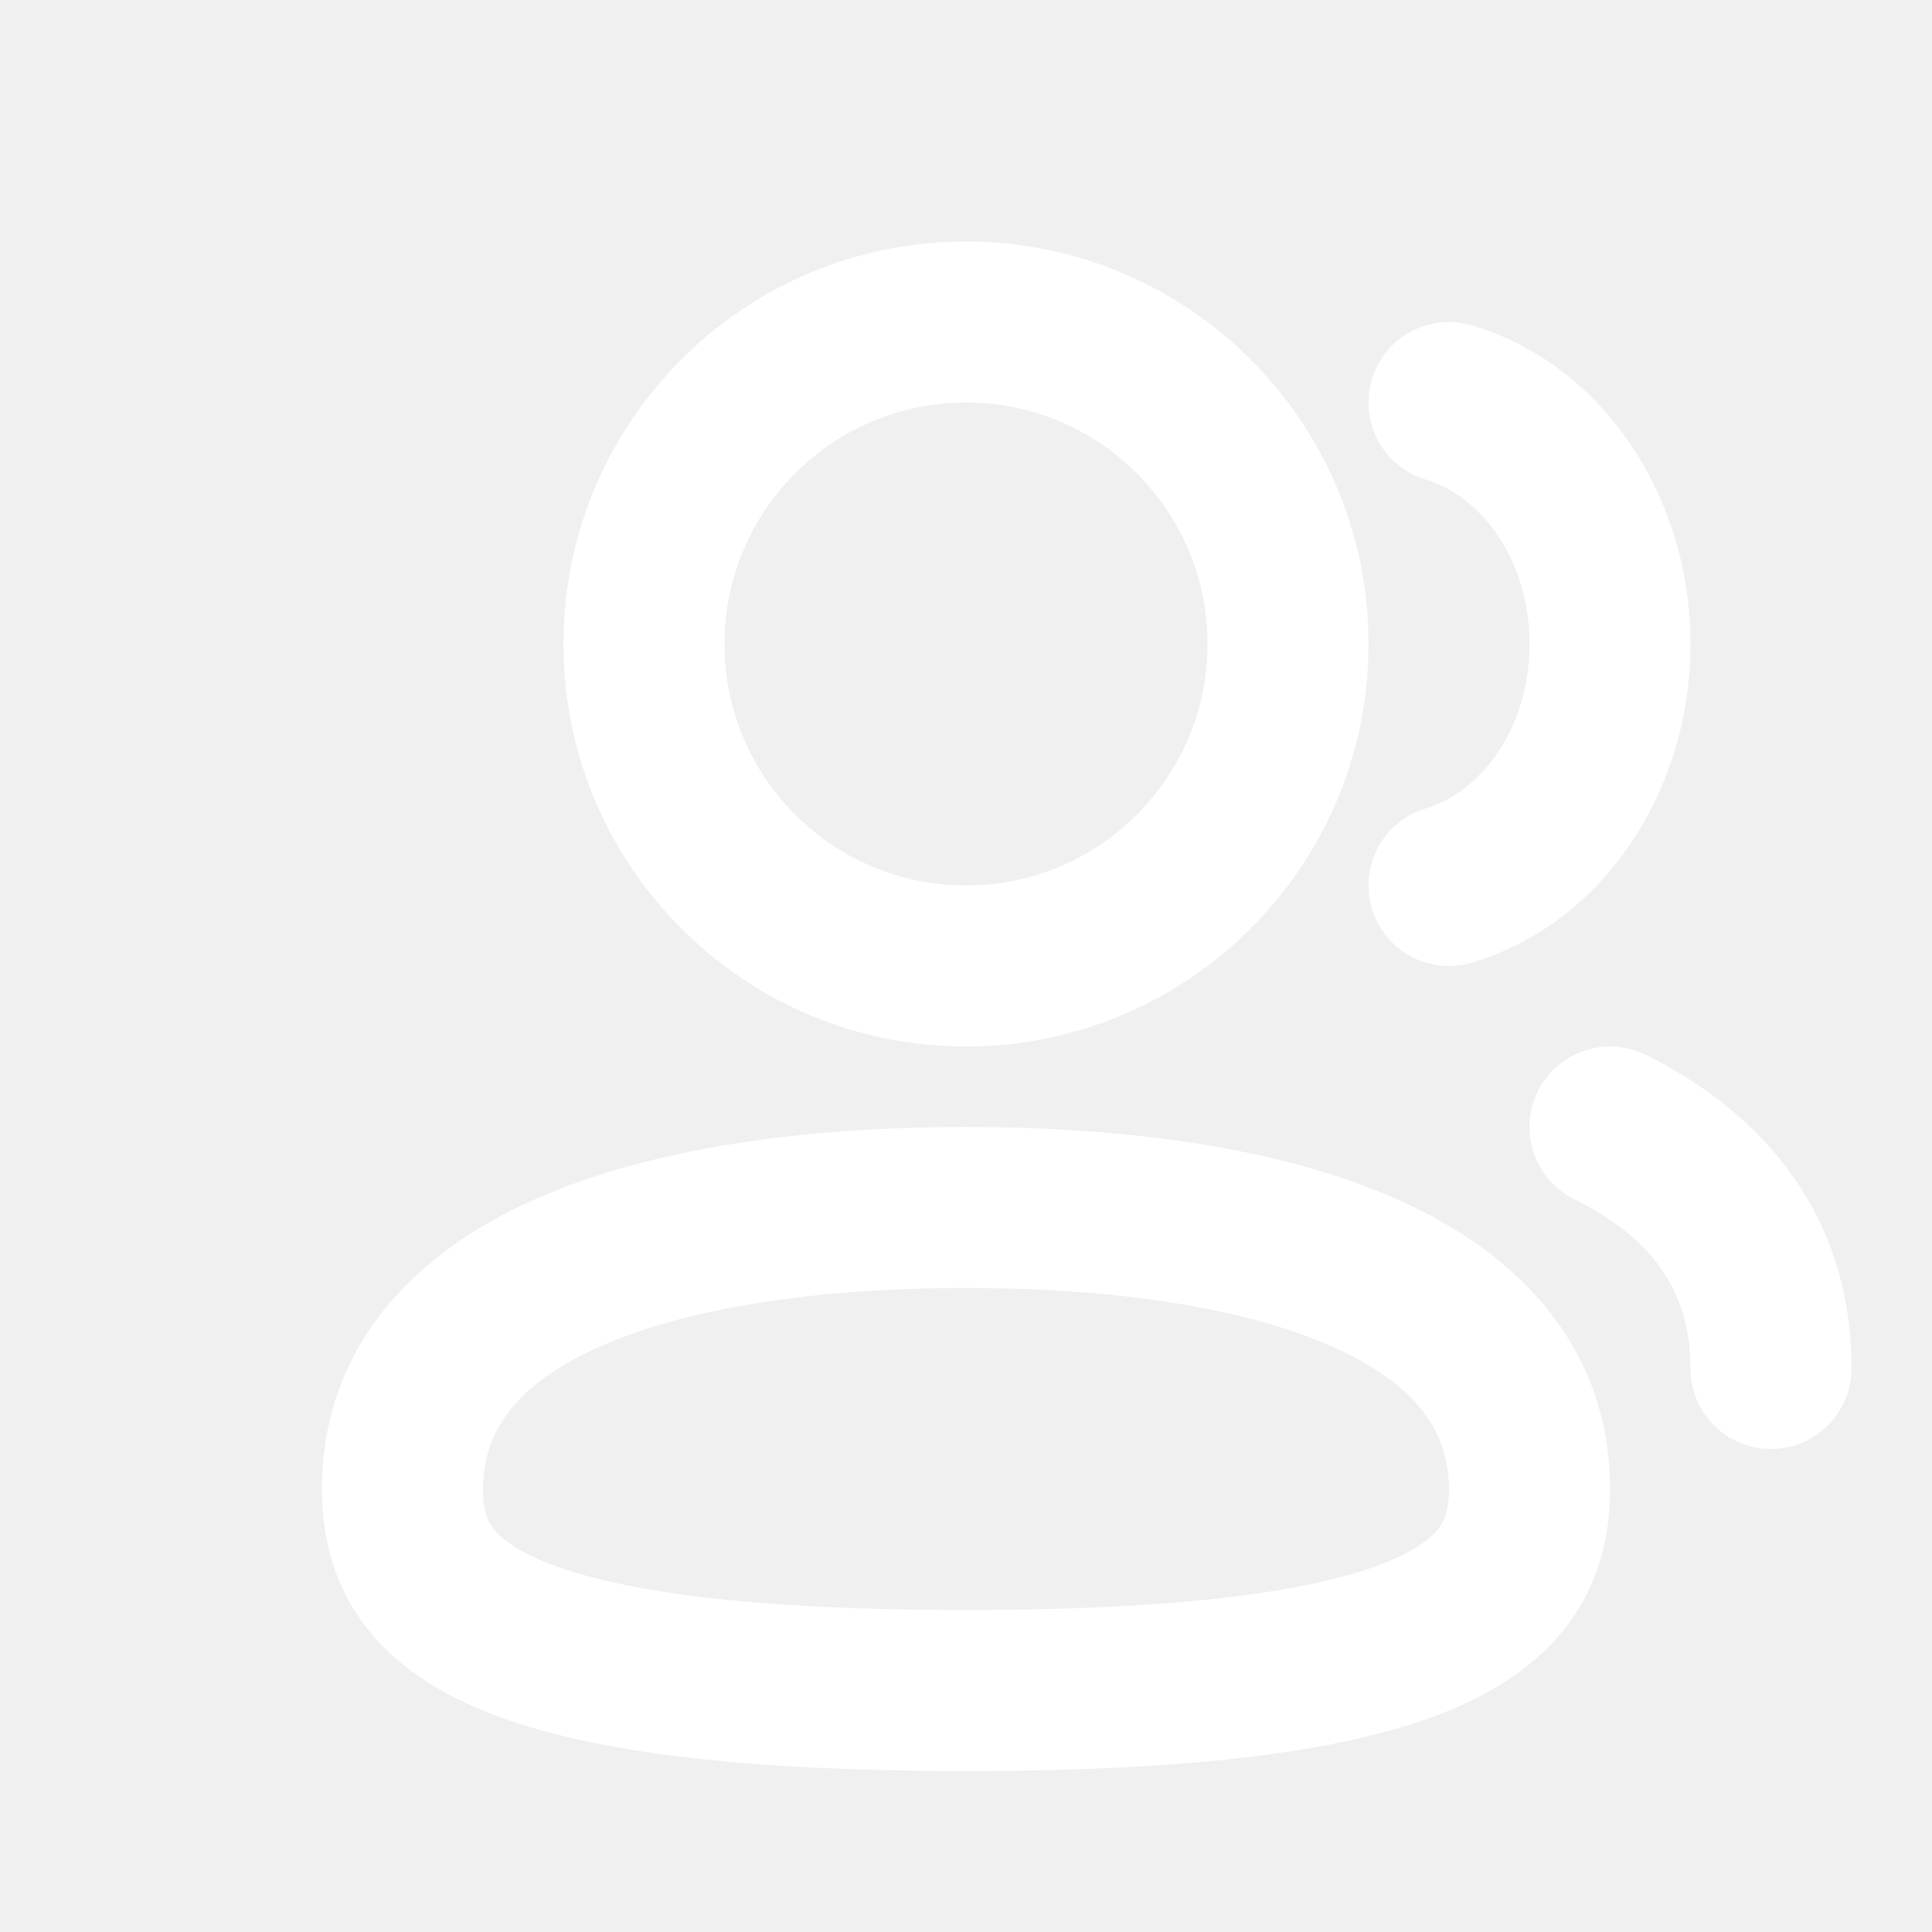
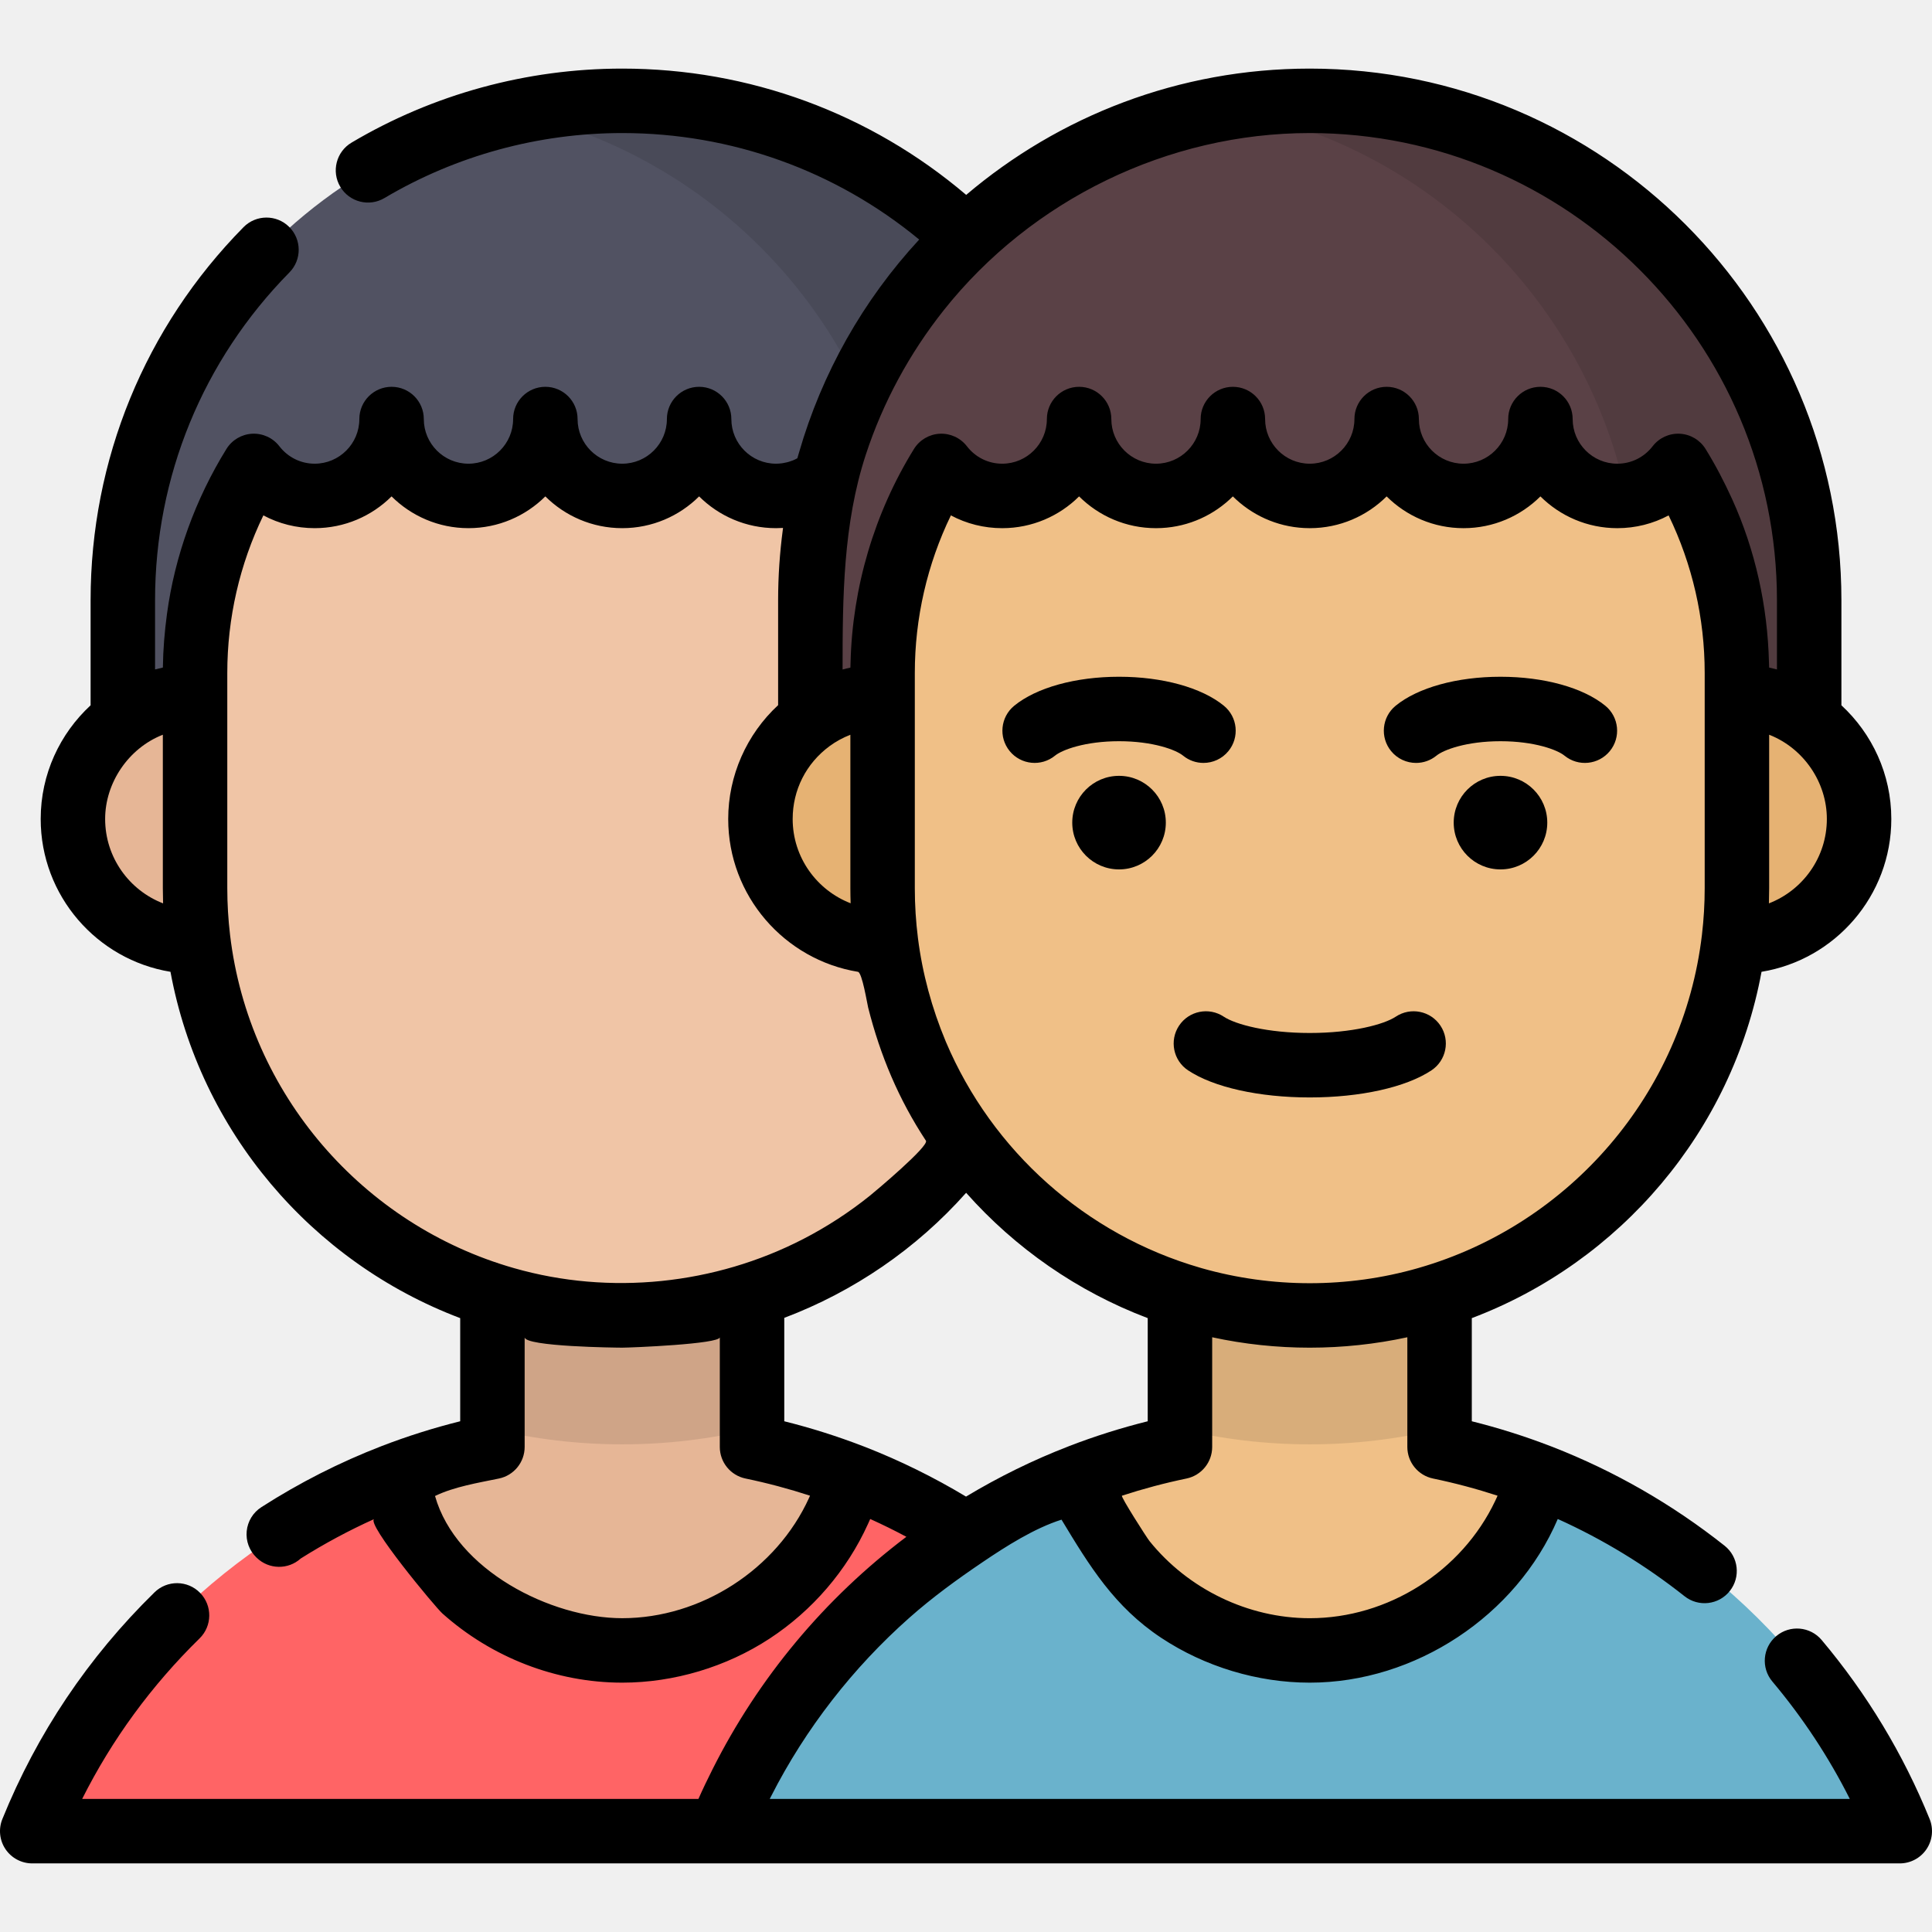
- <svg xmlns="http://www.w3.org/2000/svg" width="800px" height="800px" viewBox="0 0 24 24" fill="none">
-   <g id="SVGRepo_bgCarrier" stroke-width="0" />
-   <g id="SVGRepo_tracerCarrier" stroke-linecap="round" stroke-linejoin="round" />
-   <g id="SVGRepo_iconCarrier">
-     <path fill-rule="evenodd" clip-rule="evenodd" d="M12 3C9.239 3 7 5.239 7 8C7 10.761 9.239 13 12 13C14.761 13 17 10.761 17 8C17 5.239 14.761 3 12 3ZM9 8C9 6.343 10.343 5 12 5C13.657 5 15 6.343 15 8C15 9.657 13.657 11 12 11C10.343 11 9 9.657 9 8Z" fill="#ffffff" />
-     <path d="M18.286 4.042C17.757 3.884 17.2 4.184 17.042 4.714C16.884 5.243 17.184 5.8 17.714 5.958C18.37 6.154 19 6.921 19 8C19 9.079 18.37 9.846 17.714 10.042C17.184 10.2 16.884 10.757 17.042 11.286C17.2 11.816 17.757 12.116 18.286 11.958C19.93 11.467 21 9.808 21 8C21 6.192 19.93 4.533 18.286 4.042Z" fill="#ffffff" />
-     <path fill-rule="evenodd" clip-rule="evenodd" d="M6.644 14.899C8.095 14.254 10.006 14 12 14C13.994 14 15.905 14.254 17.356 14.899C18.835 15.555 20 16.714 20 18.5C20 18.967 19.915 19.498 19.597 20.004C19.28 20.511 18.792 20.894 18.162 21.179C16.953 21.726 15.016 22 12 22C8.984 22 7.047 21.726 5.838 21.179C5.208 20.894 4.72 20.511 4.403 20.004C4.085 19.498 4 18.967 4 18.5C4 16.714 5.165 15.555 6.644 14.899ZM7.456 16.726C6.402 17.195 6 17.786 6 18.5C6 18.724 6.04 18.85 6.097 18.942C6.155 19.034 6.292 19.189 6.662 19.357C7.453 19.715 9.016 20 12 20C14.984 20 16.547 19.715 17.338 19.357C17.708 19.189 17.845 19.034 17.903 18.942C17.96 18.85 18 18.724 18 18.5C18 17.786 17.598 17.195 16.544 16.726C15.461 16.246 13.872 16 12 16C10.128 16 8.539 16.246 7.456 16.726Z" fill="#ffffff" />
-     <path d="M20.445 13.104C19.95 12.859 19.35 13.061 19.104 13.556C18.859 14.05 19.061 14.65 19.555 14.896C20.525 15.377 21 16.046 21 17C21 17.552 21.448 18 22 18C22.552 18 23 17.552 23 17C23 15.126 21.938 13.846 20.445 13.104Z" fill="#ffffff" />
+ <svg xmlns="http://www.w3.org/2000/svg" height="800px" width="800px" version="1.1" id="Layer_1" viewBox="0 0 512 512" xml:space="preserve">
+   <path style="fill:#515262;" d="M164.897,26.72L164.897,26.72c-73.095,0-132.35,59.255-132.35,132.35v60.22h264.7v-60.22  C297.247,85.975,237.993,26.72,164.897,26.72z" />
+   <path style="opacity:0.1;enable-background:new    ;" d="M164.899,26.719L164.899,26.719c-9.775,0-19.299,1.069-28.469,3.08  C195.839,42.825,240.31,95.75,240.31,159.07v60.22h56.938v-60.22C297.247,85.975,237.993,26.719,164.899,26.719z" />
+   <path style="fill:#E6B696;" d="M51.826,184.534c-17.952,0-32.504,14.553-32.504,32.504l0,0c0,17.952,14.552,32.504,32.504,32.504  h15.806v-65.008H51.826z" />
+   <path style="fill:#FF6465;" d="M321.256,485.277c-17.375-42.872-51.871-76.976-95.008-93.83l-0.682-0.258H104.23  c-43.454,16.76-78.222,50.993-95.689,94.088H321.256z" />
+   <path style="fill:#E6B696;" d="M199.298,383.459v-61.068h-68.801v61.068c-9.041,1.877-17.819,4.471-26.268,7.73  c7.335,26.628,31.709,46.193,60.668,46.193s53.333-19.564,60.668-46.193C217.117,387.929,208.339,385.335,199.298,383.459z" />
+   <path style="opacity:0.1;enable-background:new    ;" d="M130.498,322.391v56.313c11.041,2.651,22.558,4.064,34.4,4.064  s23.36-1.413,34.4-4.064v-56.313H130.498z" />
+   <path style="fill:#F0C5A6;" d="M246.401,131.428c-11.253,0-20.376-9.123-20.376-20.376c0,11.253-9.123,20.376-20.376,20.376  c-11.253,0-20.376-9.123-20.376-20.376c0,11.253-9.123,20.376-20.376,20.376c-11.253,0-20.376-9.123-20.376-20.376  c0,11.253-9.123,20.376-20.376,20.376s-20.376-9.123-20.376-20.376c0,11.253-9.123,20.376-20.376,20.376  c-6.571,0-12.399-3.124-16.125-7.952c-9.872,15.945-15.575,34.742-15.575,54.873v57.053c0,62.519,50.683,113.203,113.204,113.203  s113.204-50.683,113.204-113.203v-57.053c0-20.131-5.704-38.928-15.575-54.873C258.8,128.304,252.972,131.428,246.401,131.428z" />
+   <path style="fill:#5A4146;" d="M347.1,26.72L347.1,26.72c-73.095,0-132.35,59.255-132.35,132.35v60.22h264.7v-60.22  C479.45,85.975,420.195,26.72,347.1,26.72z" />
+   <path style="opacity:0.1;enable-background:new    ;" d="M347.101,26.719L347.101,26.719c-7.768,0-15.376,0.675-22.775,1.959  C386.566,39.475,433.9,93.741,433.9,159.069v60.22h45.551v-60.22C479.45,85.975,420.195,26.719,347.101,26.719z" />
+   <g>
+     <path style="fill:#E6B273;" d="M234.029,184.534c-17.952,0-32.504,14.553-32.504,32.504l0,0c0,17.952,14.552,32.504,32.504,32.504   h15.806v-65.008H234.029z" />
+     <path style="fill:#E6B273;" d="M460.172,184.534c17.952,0,32.504,14.553,32.504,32.504l0,0c0,17.952-14.552,32.504-32.504,32.504   h-15.806v-65.008H460.172z" />
  </g>
+   <path style="fill:#6AB2CC;" d="M503.459,485.277c-17.375-42.872-51.871-76.976-95.008-93.83l-0.682-0.258H286.432  c-43.453,16.76-78.222,50.993-95.689,94.088L503.459,485.277L503.459,485.277z" />
+   <path style="fill:#F0C087;" d="M381.501,383.459v-61.068H312.7v61.068c-9.041,1.877-17.819,4.471-26.268,7.73  c7.335,26.628,31.709,46.193,60.668,46.193s53.333-19.564,60.668-46.193C399.32,387.929,390.542,385.335,381.501,383.459z" />
+   <path style="opacity:0.1;enable-background:new    ;" d="M312.7,322.391v56.313c11.042,2.651,22.558,4.064,34.4,4.064  c11.842,0,23.36-1.413,34.4-4.064v-56.313H312.7z" />
+   <path style="fill:#F0C087;" d="M428.604,131.428c-11.253,0-20.376-9.123-20.376-20.376c0,11.253-9.123,20.376-20.376,20.376  c-11.253,0-20.376-9.123-20.376-20.376c0,11.253-9.123,20.376-20.376,20.376c-11.253,0-20.376-9.123-20.376-20.376  c0,11.253-9.123,20.376-20.376,20.376c-11.253,0-20.376-9.123-20.376-20.376c0,11.253-9.123,20.376-20.376,20.376  c-6.571,0-12.399-3.124-16.125-7.952c-9.872,15.945-15.575,34.742-15.575,54.873v57.053c0,62.519,50.683,113.203,113.204,113.203  s113.204-50.683,113.204-113.203v-57.053c0-20.131-5.704-38.928-15.575-54.873C441.003,128.304,435.175,131.428,428.604,131.428z" />
+   <path d="M369.897,269.425c-3.136,2.084-11.607,4.327-22.797,4.327c-11.191,0-19.662-2.243-22.797-4.326  c-3.929-2.61-9.23-1.542-11.841,2.386c-2.61,3.929-1.542,9.23,2.386,11.84c6.767,4.497,18.823,7.182,32.251,7.182  c13.427,0,25.483-2.684,32.25-7.181c3.929-2.611,4.997-7.912,2.387-11.841C379.127,267.883,373.826,266.816,369.897,269.425z" />
+   <path d="M313.526,200.254c1.586,1.297,3.499,1.928,5.401,1.928c2.475,0,4.929-1.069,6.617-3.135  c2.986-3.651,2.446-9.033-1.206-12.019c-5.884-4.81-16.267-7.682-27.777-7.682c-11.508,0-21.892,2.871-27.777,7.681  c-3.652,2.985-4.193,8.365-1.208,12.017c2.986,3.653,8.365,4.194,12.019,1.208c1.881-1.537,7.951-3.824,16.965-3.824  C305.575,196.429,311.645,198.716,313.526,200.254z" />
+   <circle cx="296.557" cy="218.004" r="12.398" />
+   <path d="M425.417,187.027c-5.884-4.809-16.268-7.68-27.776-7.68c-11.51,0-21.894,2.872-27.778,7.682  c-3.652,2.986-4.192,8.368-1.206,12.019c1.688,2.065,4.142,3.135,6.617,3.135c1.901,0,3.815-0.632,5.401-1.928  c1.881-1.538,7.951-3.825,16.965-3.825c9.014,0,15.085,2.288,16.966,3.825c3.652,2.986,9.033,2.444,12.019-1.209  C429.611,195.394,429.069,190.012,425.417,187.027z" />
+   <circle cx="397.646" cy="218.004" r="12.398" />
+   <path d="M511.374,482.068c-6.968-17.192-16.594-33.155-28.613-47.447c-3.037-3.61-8.423-4.077-12.033-1.04  c-3.61,3.036-4.076,8.423-1.04,12.033c8.072,9.598,14.946,20.025,20.53,31.12H203.987c0.124-0.246,0.254-0.487,0.378-0.732  c4.562-8.976,10.005-17.511,16.18-25.463c6.125-7.889,12.987-15.207,20.463-21.83c6.1-5.405,12.626-10.144,19.364-14.708  c6.258-4.237,13.731-8.992,20.94-11.277c7.451,12.336,14.007,23.089,26.433,31.324c11.52,7.633,25.527,11.873,39.357,11.873  c27.907,0,54.728-17.687,65.722-43.374c11.957,5.391,23.227,12.257,33.598,20.47c3.698,2.929,9.069,2.305,11.998-1.392  c2.929-3.698,2.306-9.07-1.392-11.998c-13.838-10.962-29.135-19.755-45.543-26.165c0,0-0.682-0.26-0.696-0.263  c-6.74-2.596-13.694-4.791-20.746-6.549v-27.333c39.319-14.871,68.989-49.538,76.78-91.78c19.48-3.187,34.395-20.13,34.395-40.498  c0-11.884-5.102-22.617-13.226-30.126V159.07c0-77.688-63.203-140.891-140.891-140.891c-34.685,0-66.477,12.606-91.051,33.468  c-25.449-21.634-57.518-33.468-91.151-33.468c-25.276,0-50.081,6.782-71.732,19.615c-4.057,2.405-5.398,7.645-2.993,11.702  c2.405,4.057,7.645,5.399,11.702,2.993c19.017-11.27,40.81-17.228,63.024-17.228c28.938,0,56.563,9.964,78.696,28.224  c-14.897,16.116-25.778,35.405-31.85,56.454c-0.074,0.254-0.15,0.507-0.223,0.762c-0.069,0.247-0.148,0.492-0.216,0.739  c-0.025,0.014-0.047,0.028-0.073,0.042c-0.331,0.18-0.683,0.352-1.06,0.509c-0.065,0.027-0.138,0.049-0.204,0.075  c-0.315,0.125-0.648,0.239-0.993,0.34c-0.133,0.04-0.272,0.073-0.41,0.108c-0.313,0.08-0.639,0.145-0.975,0.2  c-0.143,0.024-0.285,0.049-0.433,0.068c-0.483,0.06-0.98,0.102-1.508,0.102c-6.525,0-11.835-5.309-11.835-11.835  c0-4.718-3.824-8.541-8.541-8.541c-4.717,0-8.541,3.823-8.541,8.541c0,6.525-5.309,11.835-11.835,11.835  s-11.835-5.309-11.835-11.835c0-4.718-3.824-8.541-8.541-8.541c-4.717,0-8.541,3.823-8.541,8.541  c0,6.525-5.309,11.835-11.835,11.835c-6.526,0-11.835-5.309-11.835-11.835c0-4.718-3.824-8.541-8.541-8.541  s-8.541,3.823-8.541,8.541c0,6.525-5.309,11.835-11.835,11.835c-3.679,0-7.093-1.687-9.363-4.629c-1.71-2.218-4.4-3.454-7.2-3.312  c-2.798,0.145-5.348,1.651-6.822,4.034c-8.207,13.259-13.68,28.293-15.765,43.751c-0.634,4.7-1.02,9.436-1.08,14.179  c-0.696,0.149-1.387,0.317-2.074,0.502V159.07c0-32.714,12.647-63.567,35.612-86.878c3.31-3.361,3.271-8.767-0.09-12.078  c-3.36-3.313-8.769-3.268-12.078,0.09C38.402,86.731,24.01,121.842,24.01,159.07v27.843c-8.125,7.509-13.227,18.242-13.227,30.126  c0,20.368,14.916,37.309,34.395,40.498c7.791,42.243,37.461,76.91,76.78,91.78v27.333c-7.072,1.763-14.042,3.963-20.822,6.579  c-11.089,4.28-21.813,9.726-31.873,16.186c-2.198,1.412-3.629,3.752-3.884,6.352s0.694,5.175,2.576,6.986l0.077,0.073  c3.24,3.134,8.348,3.201,11.666,0.195c6.25-3.936,12.77-7.438,19.481-10.466c-2.336,1.054,16.15,23.323,18.044,25.016  c13.047,11.663,30.153,18.35,47.674,18.35c13.711,0,27.592-4.163,39.053-11.672c11.332-7.425,20.507-18.068,26.09-30.418  c0.192-0.427,0.393-0.851,0.577-1.282c3.24,1.462,6.437,3.037,9.583,4.718c-21.723,16.408-39.187,37.381-51.378,61.624  c-1.302,2.587-2.56,5.197-3.733,7.845H21.773c7.912-15.764,18.343-30.032,31.117-42.539c3.371-3.299,3.428-8.707,0.128-12.077  c-3.3-3.37-8.708-3.429-12.078-0.126C23.376,439.192,9.812,459.405,0.626,482.07c-1.067,2.634-0.756,5.623,0.831,7.98  c1.587,2.357,4.243,3.769,7.083,3.769h182.203h312.716c2.841,0,5.496-1.412,7.083-3.769  C512.129,487.693,512.441,484.702,511.374,482.068z M372.96,354.386v29.073c0,4.048,2.842,7.54,6.805,8.363  c5.772,1.198,11.498,2.723,17.103,4.552c-0.083,0.188-0.164,0.377-0.248,0.564c-0.123,0.27-0.247,0.54-0.375,0.809  c-8.885,18.72-28.425,31.095-49.146,31.095c-16.338,0-32.26-7.731-42.482-20.457c-0.73-0.909-7.73-11.864-7.286-12.009  c5.604-1.829,11.33-3.354,17.103-4.552c3.963-0.823,6.805-4.315,6.805-8.363v-29.073c8.482,1.843,17.182,2.759,25.859,2.759  C355.768,357.145,364.487,356.226,372.96,354.386z M376.032,335.994c-0.107,0.031-0.213,0.065-0.32,0.095  c-9.279,2.656-18.963,3.975-28.613,3.975c-9.643,0-19.333-1.336-28.61-3.974c-0.131-0.038-0.26-0.079-0.391-0.116  c-30.407-8.781-55.168-31.008-67.392-59.798c-0.033-0.077-0.064-0.154-0.097-0.231c-3.653-8.737-6.163-17.953-7.345-27.352  c-0.545-4.322-0.829-8.724-0.829-13.19v-50.864v-6.189c0-14.547,3.284-28.81,9.561-41.767c4.119,2.204,8.762,3.387,13.598,3.387  c7.942,0,15.144-3.217,20.376-8.418c5.231,5.2,12.434,8.418,20.376,8.418c0.496,0,0.99-0.013,1.48-0.038  c7.354-0.372,13.991-3.505,18.896-8.38c4.905,4.875,11.541,8.008,18.896,8.38c0.491,0.024,0.984,0.038,1.48,0.038  c7.942,0,15.144-3.217,20.376-8.418c5.231,5.2,12.434,8.418,20.376,8.418c7.942,0,15.146-3.217,20.377-8.418  c5.23,5.2,12.434,8.418,20.376,8.418c4.837,0,9.48-1.183,13.598-3.387c6.277,12.957,9.561,27.219,9.561,41.767v6.189v50.864  c0,4.101-0.245,8.212-0.724,12.285C446.081,289.899,415.908,324.507,376.032,335.994z M219.827,197.744  c1.701-1.255,3.561-2.258,5.53-3.023v40.681c0,1.331,0.03,2.656,0.072,3.978c-8.971-3.466-15.363-12.161-15.363-22.34  C210.066,209.355,213.622,202.323,219.827,197.744z M468.779,239.403c0.003-0.11,0.002-0.221,0.006-0.331  c0.036-1.22,0.06-2.443,0.06-3.671v-40.689c0.041,0.016,0.083,0.031,0.123,0.047c9.029,3.591,15.167,12.555,15.167,22.28  C484.136,227.221,477.753,235.939,468.779,239.403z M347.101,35.261c68.268,0,123.809,55.54,123.809,123.809v18.342  c-0.687-0.186-1.378-0.354-2.074-0.502c-0.006-0.436-0.028-0.87-0.039-1.305c-0.36-14.927-3.611-29.85-9.818-43.449  c-2.067-4.527-4.367-8.944-6.987-13.177c-1.475-2.382-4.024-3.889-6.822-4.034c-2.802-0.148-5.49,1.094-7.2,3.312  c-2.271,2.943-5.684,4.629-9.364,4.629c-6.525,0-11.835-5.309-11.835-11.835c0-4.718-3.824-8.541-8.541-8.541  s-8.541,3.823-8.541,8.541c0,6.525-5.31,11.835-11.836,11.835c-6.525,0-11.835-5.309-11.835-11.835c0-4.718-3.824-8.541-8.541-8.541  s-8.541,3.823-8.541,8.541c0,6.525-5.309,11.835-11.835,11.835c-6.525,0-11.835-5.309-11.835-11.835  c0-4.718-3.824-8.541-8.541-8.541c-4.717,0-8.541,3.823-8.541,8.541c0,6.525-5.309,11.835-11.835,11.835  s-11.835-5.309-11.835-11.835c0-4.718-3.824-8.541-8.541-8.541s-8.541,3.823-8.541,8.541c0,6.525-5.309,11.835-11.835,11.835  c-3.679,0-7.093-1.687-9.363-4.629c-1.712-2.218-4.394-3.454-7.2-3.312c-2.798,0.145-5.348,1.651-6.822,4.034  c-10.502,16.964-16.331,36.706-16.807,56.646c-0.01,0.434-0.033,0.865-0.039,1.299c-0.695,0.148-1.388,0.311-2.074,0.499  c0-19.142,0.136-38.558,6.158-56.938c4.532-13.829,11.573-26.825,20.615-38.224C273.367,52.882,309.598,35.261,347.101,35.261z   M43.219,239.403c-8.973-3.465-15.356-12.184-15.356-22.365c0-9.603,6.185-18.712,15.173-22.282  c0.039-0.016,0.079-0.028,0.118-0.044v40.689c0,1.229,0.024,2.451,0.06,3.671C43.217,239.184,43.216,239.293,43.219,239.403z   M60.971,247.79c-0.486-4.109-0.737-8.252-0.737-12.389v-50.864v-6.189c0-14.547,3.284-28.81,9.561-41.767  c4.119,2.204,8.762,3.387,13.598,3.387c7.942,0,15.144-3.217,20.376-8.418c5.231,5.2,12.434,8.418,20.376,8.418  s15.144-3.217,20.376-8.418c5.231,5.2,12.434,8.418,20.376,8.418c7.942,0,15.144-3.217,20.376-8.418  c5.231,5.2,12.434,8.418,20.376,8.418c0.622,0,1.242-0.02,1.86-0.06c-0.02,0.146-0.033,0.294-0.052,0.441  c-0.822,6.201-1.247,12.465-1.247,18.72v27.803c-8.351,7.722-13.227,18.701-13.227,30.166c0,20.367,14.911,37.316,34.391,40.505  c1.107,0.215,2.443,8.472,2.697,9.478c3.211,12.697,8.083,24.302,15.308,35.279c0.909,1.38-13.273,13.306-14.799,14.533  c-5.5,4.422-11.446,8.287-17.718,11.523c-23.428,12.09-51.216,14.979-76.582,7.729c-0.03-0.008-0.058-0.017-0.088-0.025  C96.237,324.65,65.976,290.035,60.971,247.79z M132.233,391.822c3.963-0.823,6.805-4.315,6.805-8.363v-29.072  c0.095,2.498,24.362,2.757,25.859,2.757c2.232,0,25.859-0.953,25.859-2.763v29.076c0,4.048,2.842,7.54,6.805,8.363  c5.772,1.198,11.498,2.723,17.103,4.552c-0.083,0.188-0.164,0.378-0.249,0.565c-8.627,18.988-28.654,31.901-49.519,31.901  c-18.954,0-44.067-12.771-49.61-32.383C120.345,393.995,126.727,392.964,132.233,391.822z M229.28,383.462l-0.641-0.243h-0.001  c-0.001,0-0.002-0.001-0.003-0.001l-0.038-0.015c-0.003-0.001-0.006-0.001-0.009-0.002c-6.742-2.598-13.696-4.792-20.749-6.55  v-27.404c18.363-6.951,34.989-18.274,48.195-33.143c13.002,14.656,29.478,26.161,48.125,33.213v27.333  c-7.072,1.763-14.042,3.963-20.801,6.57c-0.008,0.002-0.015,0.007-0.022,0.01c-9.53,3.677-18.666,8.173-27.329,13.383  C247.483,391.491,238.535,387.079,229.28,383.462z" />
</svg>
